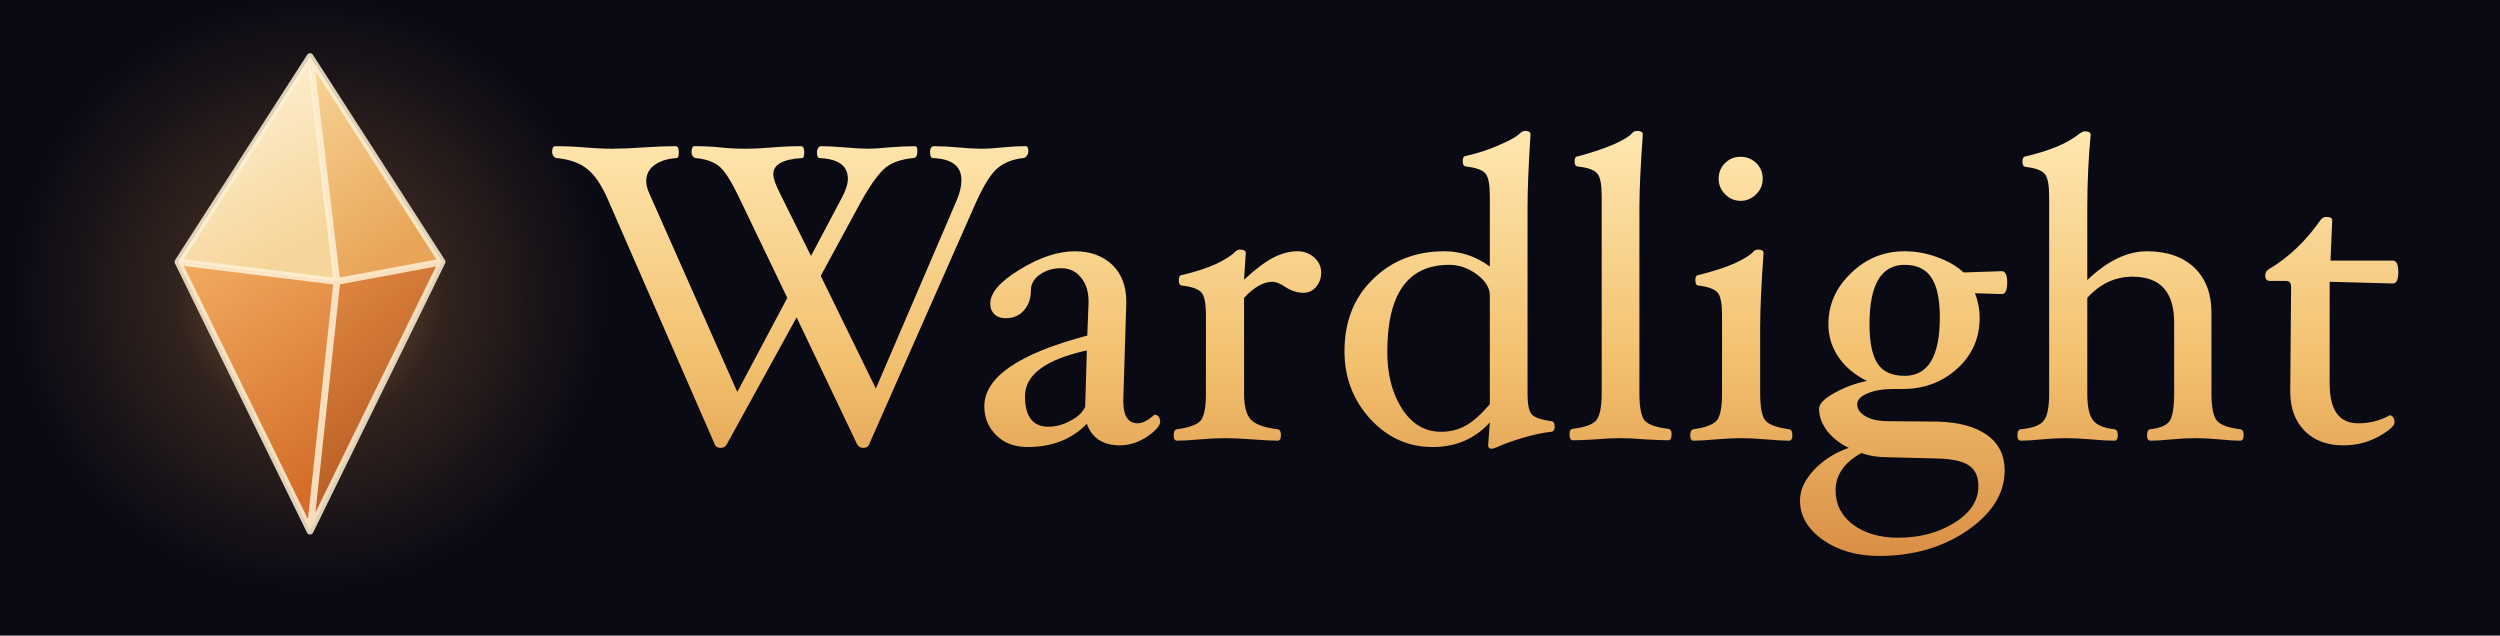
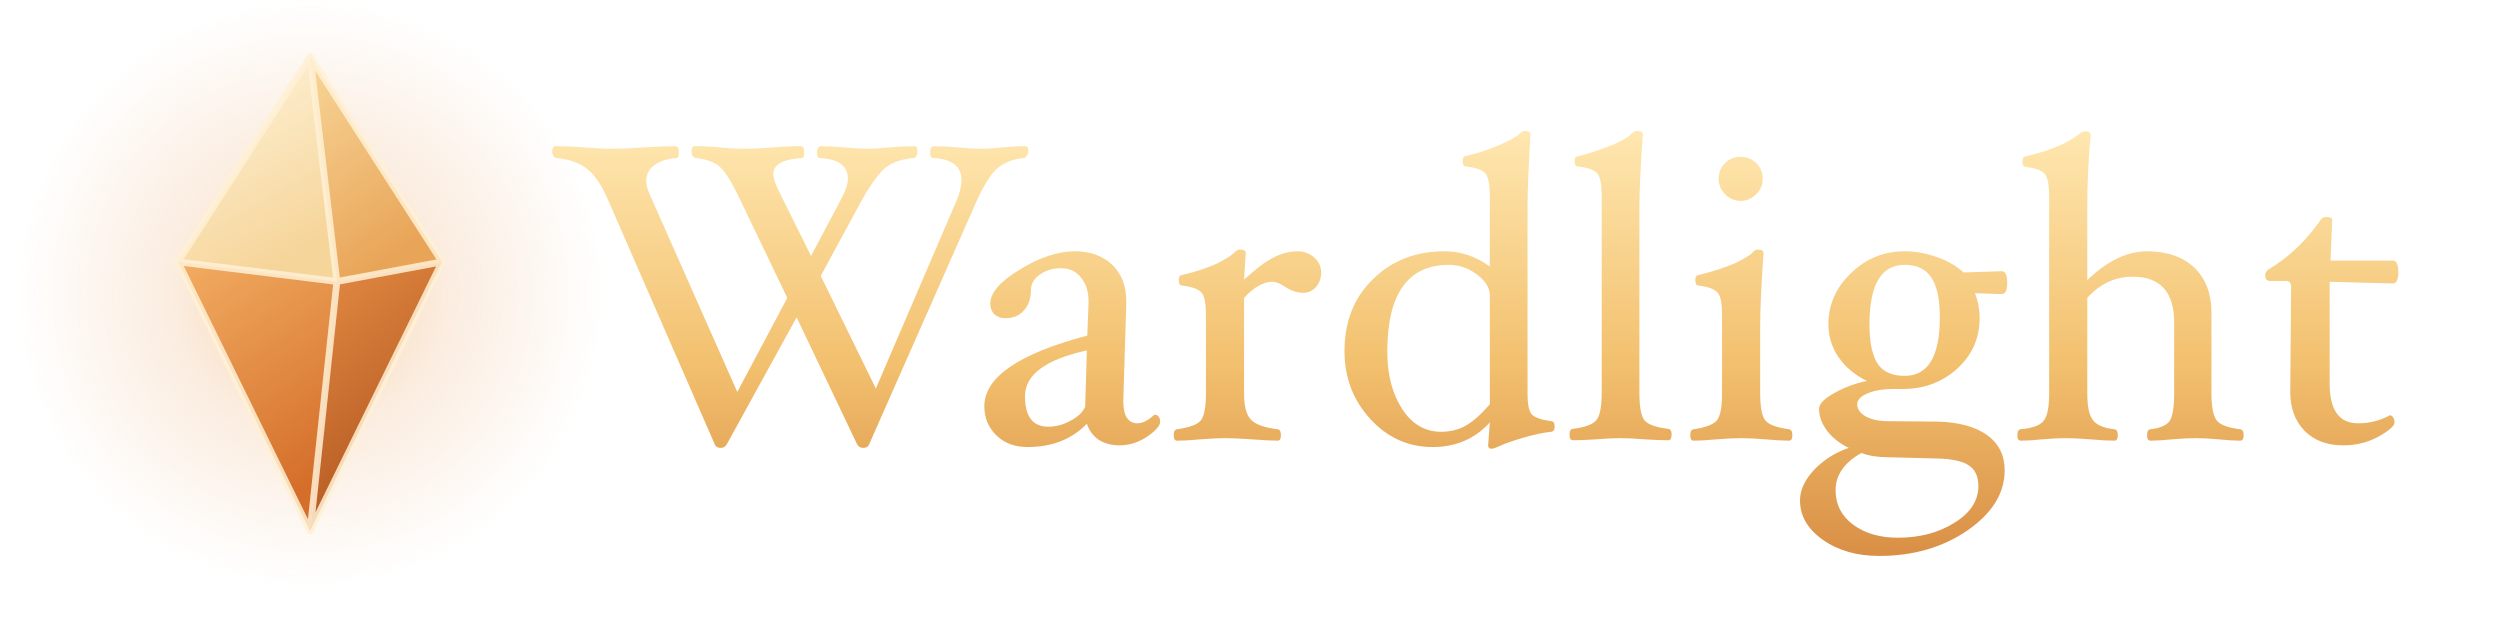
<svg xmlns="http://www.w3.org/2000/svg" viewBox="0 0 590 150" width="590" height="150" role="img" aria-label="Wardlight">
  <defs>
    <linearGradient id="wtl" x1="0" y1="0" x2="0.4" y2="1">
      <stop offset="0" stop-color="#fff6e0" />
      <stop offset="1" stop-color="#f6d59a" />
    </linearGradient>
    <linearGradient id="wtr" x1="0" y1="0" x2="0.4" y2="1">
      <stop offset="0" stop-color="#f8d699" />
      <stop offset="1" stop-color="#e8a457" />
    </linearGradient>
    <linearGradient id="wbl" x1="0" y1="0" x2="0.4" y2="1">
      <stop offset="0" stop-color="#f2ad62" />
      <stop offset="1" stop-color="#d46e2a" />
    </linearGradient>
    <linearGradient id="wbr" x1="0" y1="0" x2="0.4" y2="1">
      <stop offset="0" stop-color="#e48d45" />
      <stop offset="1" stop-color="#b2551f" />
    </linearGradient>
    <radialGradient id="wglow">
      <stop offset="0" stop-color="#ffcf7a" stop-opacity="0.55" />
      <stop offset="0.45" stop-color="#e8954a" stop-opacity="0.18" />
      <stop offset="1" stop-color="#e8954a" stop-opacity="0" />
    </radialGradient>
    <linearGradient id="wtext" x1="0" y1="0" x2="0" y2="1">
      <stop offset="0" stop-color="#ffe7b0" />
      <stop offset="0.55" stop-color="#f2c06e" />
      <stop offset="1" stop-color="#d98f45" />
    </linearGradient>
  </defs>
-   <rect width="100%" height="100%" fill="#0a0a14" />
  <circle cx="73.2" cy="69.3" r="69.4" fill="url(#wglow)" />
  <path d="M73.17 13.35L42.00 61.80L79.50 66.43Z" fill="url(#wtl)" />
  <path d="M73.17 13.35L79.50 66.43L104.33 61.80Z" fill="url(#wtr)" />
  <path d="M42.00 61.80L73.17 125.35L79.50 66.43Z" fill="url(#wbl)" />
  <path d="M79.50 66.43L73.17 125.35L104.33 61.80Z" fill="url(#wbr)" />
  <path d="M73.17 13.35L42.00 61.80L73.17 125.35L104.33 61.80Z M42.00 61.80L79.50 66.43L104.33 61.80 M73.17 13.35L79.50 66.43L73.17 125.35" fill="none" stroke="#fff1d6" stroke-width="1.60" stroke-linejoin="round" stroke-opacity="0.85" />
  <path transform="translate(130.3 30.9)" fill="url(#wtext)" d="M112.4 4.8Q112.4 5.4 112.0 5.9Q111.6 6.4 111.2 6.4Q107.5 6.8 105.1 8.8Q102.8 10.8 100.2 16.5L74.8 74.0Q74.5 74.8 73.4 74.8Q72.5 74.8 72.0 74.0L57.7 44.0L41.2 74.0Q40.7 74.8 39.8 74.8Q38.7 74.8 38.4 74.0L13.3 16.5Q11.0 11.1 8.3 9.0Q5.8 6.9 1.1 6.4Q0.7 6.4 0.4 6.0Q0.0 5.5 0.0 5.0Q0.0 3.6 0.8 3.6Q4.2 3.6 7.8 3.9Q11.2 4.2 14.2 4.2Q17.2 4.2 21.4 3.9Q25.8 3.6 29.1 3.6Q29.9 3.6 29.9 5.0Q29.9 6.4 29.4 6.4Q26.1 6.6 24.1 8.1Q22.2 9.5 22.2 11.9Q22.2 13.1 23.0 14.9L43.7 61.6L55.5 39.4L44.5 16.5Q41.6 10.3 39.7 8.6Q37.8 6.8 33.9 6.4Q33.6 6.4 33.2 6.0Q32.9 5.5 32.9 5.0Q32.9 3.6 33.6 3.6Q37.0 3.6 39.8 3.9Q42.5 4.2 45.5 4.2Q48.5 4.2 51.9 3.9Q55.3 3.6 58.7 3.6Q59.5 3.6 59.5 5.0Q59.5 6.4 59.0 6.4Q52.2 6.8 52.2 10.2Q52.2 11.7 53.8 14.8L61.1 29.5L68.2 16.1Q69.8 13.2 69.8 11.3Q69.8 6.7 63.1 6.4Q62.5 6.4 62.5 5.0Q62.5 4.5 62.8 4.0Q63.1 3.6 63.4 3.6Q65.8 3.6 69.2 3.9Q72.6 4.2 74.8 4.2Q76.3 4.2 79.3 3.9Q83.1 3.6 85.7 3.6Q86.2 3.6 86.2 4.8Q86.2 6.4 85.2 6.4Q81.2 6.8 78.9 8.5Q76.5 10.3 73.0 16.5L63.4 34.2L76.4 60.8L95.6 16.1Q96.6 13.6 96.6 11.6Q96.6 6.7 89.9 6.4Q89.2 6.4 89.2 5.0Q89.2 3.6 90.2 3.6Q92.6 3.6 96.0 3.9Q99.1 4.2 101.2 4.2Q103.4 4.2 106.2 3.9Q109.2 3.6 111.7 3.6Q112.4 3.6 112.4 4.8ZM133.9 74.2Q131.1 74.2 129.0 72.9Q127.0 71.5 126.2 69.1Q120.9 74.6 112.2 74.6Q107.7 74.6 104.9 71.9Q102.0 69.1 102.0 65.0Q102.0 54.7 126.3 48.3L126.6 40.5L126.6 40.3Q126.6 36.7 124.8 34.6Q123.1 32.4 120.1 32.4Q117.2 32.4 115.1 33.9Q113.1 35.3 113.0 37.4Q113.0 40.6 111.3 42.4Q109.7 44.2 107.0 44.2Q105.4 44.2 104.4 43.3Q103.4 42.3 103.4 40.8Q103.4 36.9 110.4 32.7Q117.4 28.4 123.4 28.4Q128.8 28.4 132.2 31.6Q135.5 34.8 135.5 40.2L135.5 40.8L134.8 63.4L134.8 63.8Q134.8 69.0 138.2 69.0Q139.9 69.0 142.1 67.0L142.4 67.0Q142.8 67.0 143.2 67.5Q143.5 68.0 143.5 68.6Q143.5 70.0 140.5 72.1Q137.4 74.2 133.9 74.2ZM126.2 51.8Q111.6 55.0 111.6 62.6Q111.6 69.8 117.1 69.8Q119.8 69.8 122.3 68.4Q124.9 67.1 125.8 65.1ZM181.5 33.4Q181.5 35.4 180.3 36.8Q179.1 38.2 177.3 38.2Q175.1 38.2 173.0 36.8Q171.2 35.6 170.0 35.6Q166.8 35.6 163.3 39.4L163.3 61.9Q163.3 66.3 164.8 68.0Q166.3 69.8 171.2 70.4Q172.0 70.5 172.0 71.8Q172.0 73.1 171.2 73.1Q169.2 73.1 165.4 72.8Q161.2 72.5 158.8 72.5Q156.3 72.5 152.8 72.8Q149.6 73.1 147.5 73.1Q146.7 73.1 146.7 71.8Q146.7 70.5 147.5 70.4Q151.9 69.8 153.1 68.3Q154.3 66.8 154.3 61.9L154.3 43.4Q154.3 39.4 153.3 38.2Q152.2 36.9 148.7 36.5Q147.9 36.5 147.9 35.2Q147.9 34.0 148.7 34.0Q153.7 32.8 156.9 31.3Q160.1 29.7 161.1 28.6Q161.7 28.0 162.3 28.0Q163.7 28.0 163.7 28.8L163.3 35.1Q167.3 31.4 170.2 29.9Q173.1 28.4 175.9 28.4Q178.2 28.4 179.9 29.9Q181.5 31.4 181.5 33.4ZM236.6 69.8Q236.6 70.9 235.8 71.0Q232.9 71.3 229.2 72.4Q225.4 73.5 223.3 74.5Q222.2 75.0 221.7 75.0Q220.9 75.0 220.9 74.2L221.3 68.8Q216.0 74.6 207.8 74.6Q199.2 74.6 193.1 68.0Q187.0 61.3 187.0 52.0Q187.0 41.5 193.7 35.0Q200.4 28.4 210.6 28.4Q216.4 28.4 221.3 32.0L221.3 15.4Q221.3 11.3 220.3 10.1Q219.3 8.8 215.7 8.4Q214.9 8.3 214.9 7.2Q214.9 5.9 215.7 5.9Q220.4 4.8 223.8 3.2Q227.3 1.7 228.5 0.5Q229.0 0.0 229.6 0.0Q230.9 0.0 230.9 0.8Q230.2 11.7 230.2 18.2L230.2 62.2Q230.2 65.7 231.2 66.9Q232.2 68.0 235.8 68.5Q236.6 68.5 236.6 69.8ZM221.3 64.5L221.3 38.8Q221.3 36.2 218.3 33.9Q215.2 31.6 211.7 31.6Q197.1 31.6 197.1 52.1Q197.1 60.2 200.6 65.6Q204.1 71.0 209.8 71.0Q213.1 71.0 215.7 69.5Q218.3 68.0 221.3 64.5ZM264.2 71.6Q264.2 73.0 263.4 73.0Q261.3 73.0 258.1 72.8Q254.5 72.5 252.1 72.5Q249.7 72.5 246.1 72.8Q242.9 73.0 240.9 73.0Q240.1 73.0 240.1 71.6Q240.1 70.4 240.9 70.3Q245.1 69.8 246.4 68.3Q247.7 66.8 247.7 61.8L247.7 15.4Q247.7 11.3 246.7 10.1Q245.7 8.8 242.1 8.4Q241.3 8.3 241.3 7.2Q241.3 6.0 242.1 6.0Q247.3 4.6 250.7 3.1Q254.0 1.6 254.9 0.5Q255.4 0.0 256.0 0.0Q257.4 0.0 257.4 0.8Q256.6 12.0 256.6 18.2L256.6 61.8Q256.6 66.8 257.8 68.3Q259.1 69.8 263.4 70.3Q264.2 70.4 264.2 71.6ZM285.7 11.3Q285.7 13.4 284.2 14.9Q282.6 16.5 280.5 16.5Q278.3 16.5 276.8 14.9Q275.3 13.4 275.3 11.3Q275.3 9.1 276.8 7.6Q278.3 6.1 280.5 6.1Q282.6 6.1 284.2 7.6Q285.7 9.1 285.7 11.3ZM292.7 71.8Q292.7 73.1 291.9 73.1Q289.8 73.1 286.6 72.8Q283.0 72.5 280.6 72.5Q278.1 72.5 274.6 72.8Q271.4 73.1 269.4 73.1Q268.6 73.1 268.6 71.8Q268.6 70.5 269.4 70.4Q273.6 69.8 274.9 68.3Q276.1 66.8 276.1 61.9L276.1 43.4Q276.1 39.4 275.1 38.2Q274.0 36.9 270.6 36.5Q269.8 36.5 269.8 35.2Q269.8 34.0 270.6 34.0Q275.8 32.7 279.2 31.2Q282.5 29.6 283.4 28.6Q283.9 28.0 284.5 28.0Q285.9 28.0 285.9 28.8Q285.1 40.0 285.1 46.2L285.1 61.9Q285.1 66.8 286.3 68.3Q287.5 69.8 291.9 70.4Q292.7 70.5 292.7 71.8ZM343.4 35.8Q343.4 38.5 342.1 38.5L335.8 38.3Q336.9 41.2 336.9 44.1Q336.9 51.3 331.6 56.1Q326.3 60.9 318.7 60.9L316.7 60.9Q312.7 60.9 310.3 62.0Q308.0 63.0 308.0 64.5Q308.0 66.2 309.9 67.3Q311.9 68.5 315.4 68.5L327.0 68.6Q334.5 68.8 338.7 71.8Q342.8 74.8 342.8 80.1Q342.8 88.2 334.0 94.3Q325.2 100.3 313.2 100.3Q305.3 100.3 299.9 96.5Q294.5 92.7 294.5 87.2Q294.5 83.5 297.9 79.9Q301.3 76.4 306.0 74.8Q302.9 73.3 300.9 70.8Q299.0 68.2 299.0 65.6Q299.0 63.8 302.7 61.8Q306.3 59.8 310.3 59.0Q306.0 56.9 303.6 53.4Q301.2 49.9 301.2 45.6Q301.2 38.7 306.5 33.6Q311.8 28.4 319.2 28.4Q323.1 28.4 326.9 29.8Q330.6 31.1 333.1 33.4L342.1 33.1Q343.4 33.1 343.4 35.8ZM327.5 44.0Q327.5 37.6 325.5 34.6Q323.5 31.6 319.2 31.6Q310.9 31.6 310.9 45.6Q310.9 52.0 312.8 54.9Q314.7 57.8 319.2 57.8Q327.5 57.8 327.5 44.0ZM336.6 83.8Q336.6 80.4 334.3 78.9Q332.0 77.4 326.7 77.3L315.1 77.0Q311.6 77.0 309.0 76.0Q302.9 79.4 302.9 84.8Q302.9 89.8 307.0 92.9Q311.2 96.0 317.6 96.0Q325.3 96.0 330.9 92.5Q336.6 89.0 336.6 83.8ZM399.2 71.8Q399.2 73.1 398.4 73.1Q396.4 73.1 393.5 72.8Q390.3 72.5 387.9 72.5Q385.4 72.5 382.1 72.8Q379.2 73.1 377.2 73.1Q376.4 73.1 376.4 71.8Q376.4 70.5 377.2 70.4Q380.6 70.0 381.7 68.5Q382.8 66.9 382.8 61.9L382.8 45.2Q382.8 34.4 373.0 34.4Q366.8 34.4 362.3 39.4L362.3 61.9Q362.3 66.5 363.6 68.2Q364.9 70.0 368.7 70.4Q369.5 70.5 369.5 71.8Q369.5 73.1 368.7 73.1Q366.6 73.1 363.3 72.8Q359.6 72.5 357.2 72.5Q354.7 72.5 351.5 72.8Q348.6 73.1 346.6 73.1Q345.8 73.1 345.8 71.8Q345.8 70.5 346.6 70.4Q350.8 70.0 352.0 68.4Q353.3 66.9 353.3 61.9L353.3 15.5Q353.3 11.4 352.3 10.2Q351.3 8.9 347.8 8.5Q347.0 8.4 347.0 7.3Q347.0 6.0 347.8 6.0Q356.3 4.0 360.4 0.7Q361.2 0.1 361.7 0.1Q363.1 0.1 363.1 0.9Q362.3 9.1 362.3 18.3L362.3 35.2Q369.4 28.4 376.4 28.4Q383.5 28.4 387.6 32.3Q391.6 36.2 391.6 42.8L391.6 61.9Q391.6 66.8 392.9 68.4Q394.2 69.9 398.4 70.4Q399.2 70.5 399.2 71.8ZM435.7 33.3Q435.7 36.0 434.4 36.0L419.5 35.6L419.5 59.6Q419.5 69.0 426.2 69.0Q430.3 69.0 433.7 67.1Q434.1 67.1 434.5 67.6Q434.8 68.1 434.8 68.8Q434.8 70.0 431.1 72.1Q427.3 74.2 422.7 74.2Q417.0 74.2 413.6 70.8Q410.2 67.3 410.2 61.6L410.2 61.1L410.4 36.8Q410.4 35.4 409.2 35.4L405.4 35.4Q404.3 35.4 404.3 34.1Q404.3 33.1 405.2 32.6Q412.1 28.5 417.3 21.1Q417.8 20.3 418.7 20.3Q420.1 20.3 420.1 21.1L419.7 30.6L434.4 30.6Q435.7 30.6 435.7 33.3Z" />
</svg>
